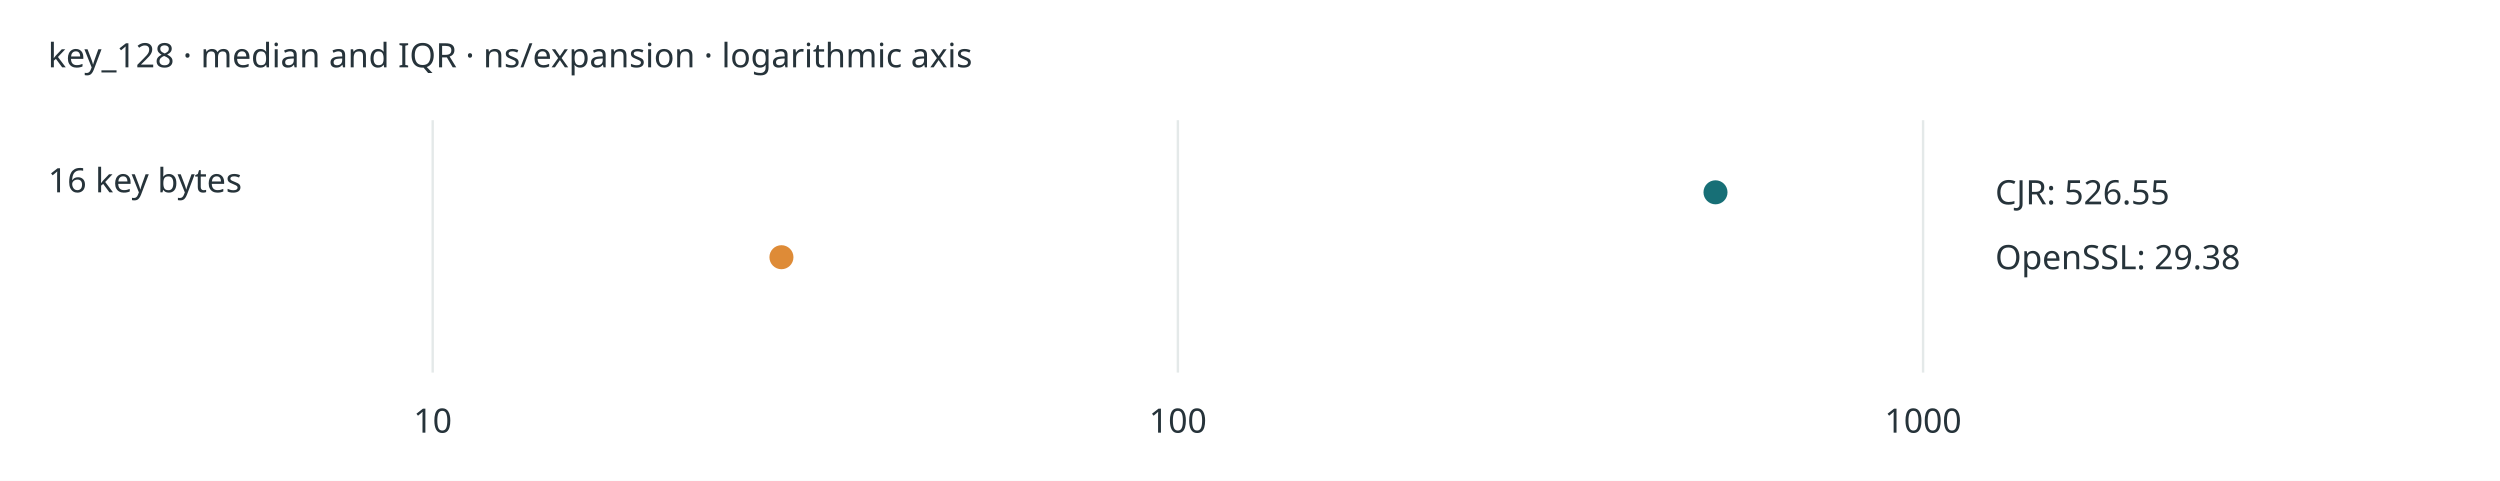
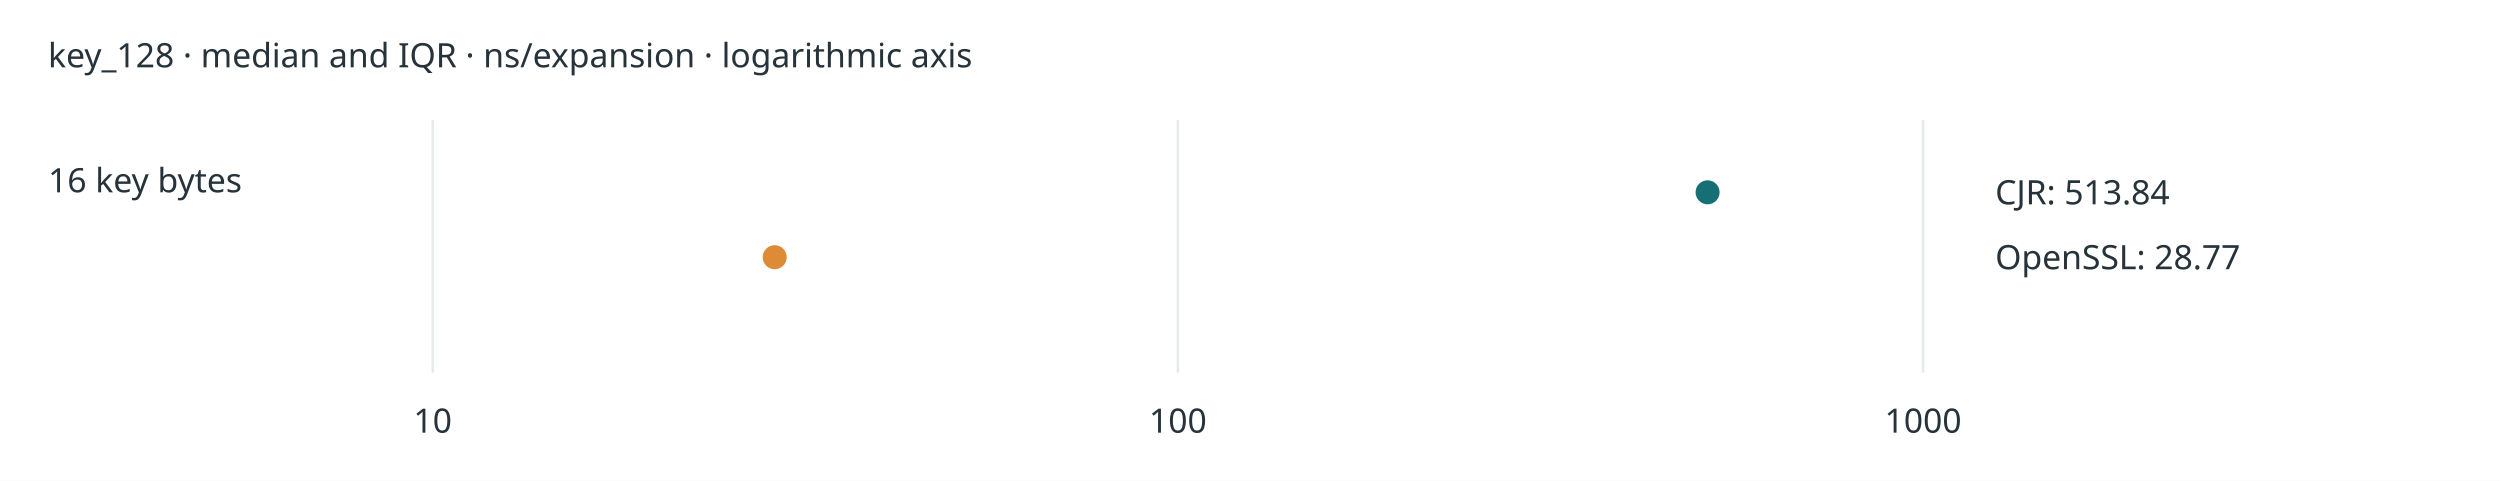
<svg xmlns="http://www.w3.org/2000/svg" viewBox="0 0 1040 200" role="img">
  <rect width="100%" height="100%" fill="white" />
  <style>text{font:14px system-ui;fill:#26333a}</style>
  <text x="20" y="28">key_128 · median and IQR · ns/expansion · logarithmic axis</text>
  <path d="M 180.0 50 V 155" stroke="#e4e9e9" />
  <text x="180.0" y="180" text-anchor="middle">10</text>
  <path d="M 490.0 50 V 155" stroke="#e4e9e9" />
  <text x="490.0" y="180" text-anchor="middle">100</text>
  <path d="M 800.0 50 V 155" stroke="#e4e9e9" />
  <text x="800.0" y="180" text-anchor="middle">1000</text>
  <text x="20" y="80">16 key bytes</text>
-   <path d="M 713.064 80 H 714.843" stroke="#176f76" stroke-width="5" />
-   <circle cx="713.646" cy="80" r="5" fill="#176f76" />
-   <text x="830" y="85">CJR: 526.55</text>
-   <path d="M 321.907 107 H 325.366" stroke="#de8b37" stroke-width="5" />
-   <circle cx="325.078" cy="107" r="5" fill="#de8b37" />
-   <text x="830" y="112">OpenSSL: 29.38</text>
+   <path d="M 709.735 80 H 713.099" stroke="#176f76" stroke-width="5" />
+   <circle cx="710.357" cy="80" r="5" fill="#176f76" />
+   <text x="830" y="85">CJR: 513.84</text>
+   <path d="M 321.315 107 H 322.492" stroke="#de8b37" stroke-width="5" />
+   <circle cx="322.282" cy="107" r="5" fill="#de8b37" />
+   <text x="830" y="112">OpenSSL: 28.77</text>
</svg>
